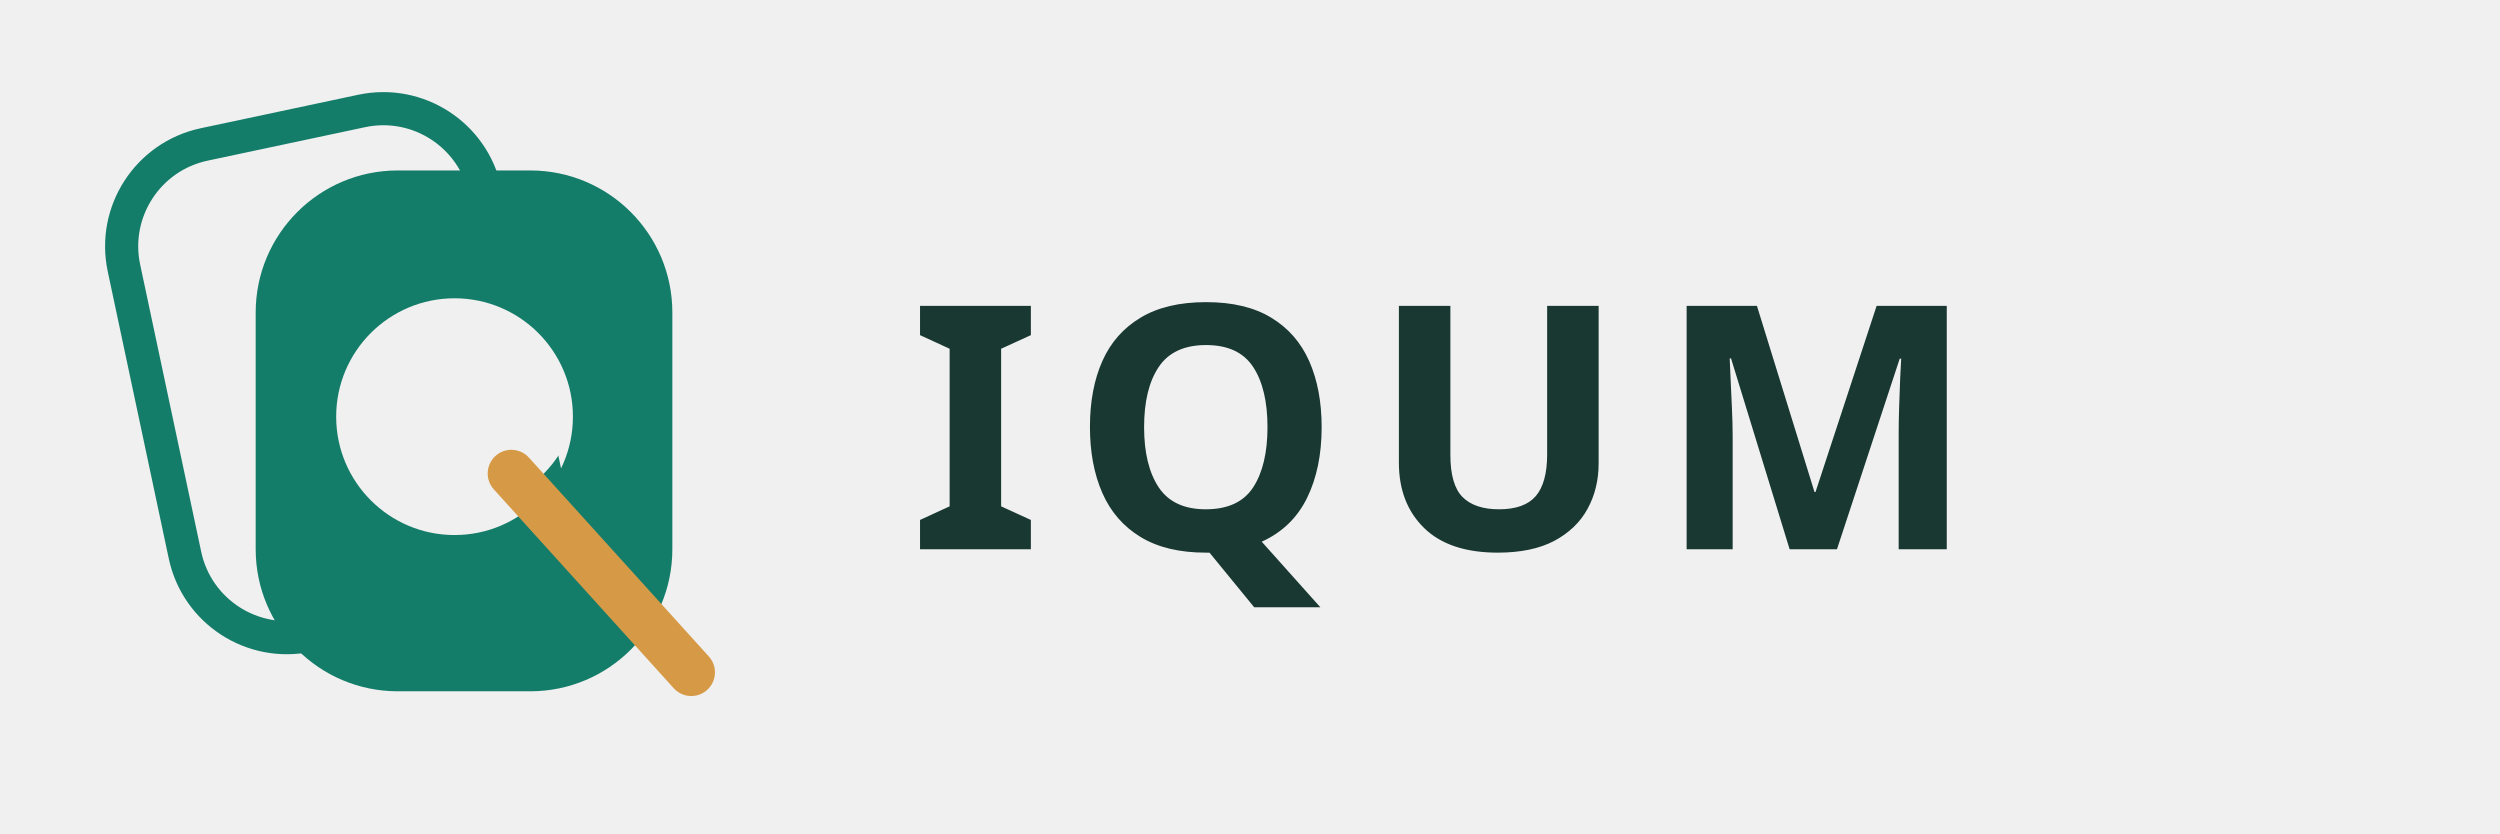
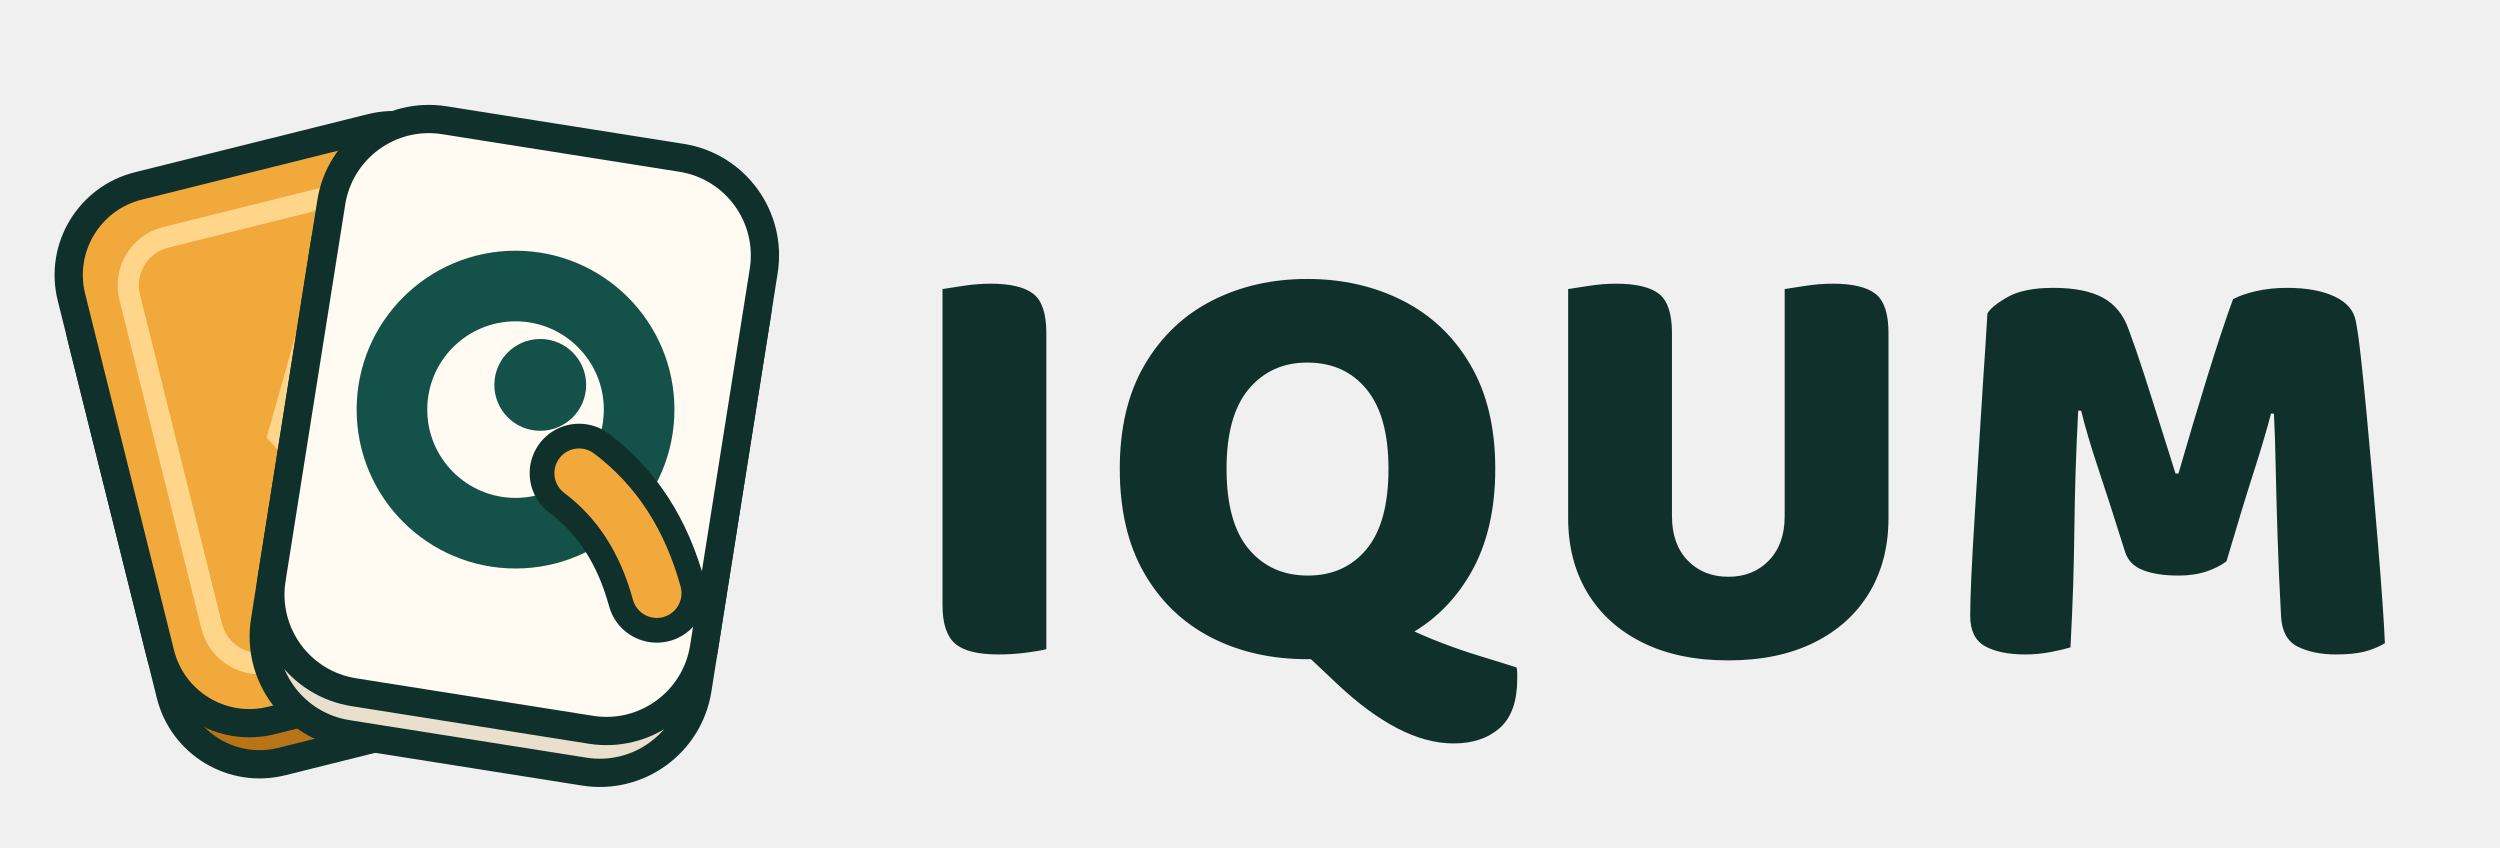
- <svg xmlns="http://www.w3.org/2000/svg" viewBox="0 0 264 88" role="img" aria-label="IQUM">
-   <rect x="16" y="13" width="39" height="53" rx="11" transform="rotate(-12 35 40)" fill="none" mask="url(#counter)" stroke="#147D69" stroke-width="3.5" />
-   <defs>
-     <mask id="counter">
-       <rect width="88" height="88" fill="white" />
-       <circle cx="48" cy="44" r="12.5" fill="black" />
-     </mask>
-   </defs>
-   <rect x="27" y="18" width="44" height="55" rx="15" fill="#147D69" mask="url(#counter)" />
-   <path d="m54 50 19 21" fill="none" stroke="#D69A47" stroke-width="5" stroke-linecap="round" />
-   <text x="96" y="58" font-family="Manrope,Segoe UI,sans-serif" font-weight="650" font-size="36" letter-spacing="3" fill="#183831">IQUM</text>
+ <svg xmlns="http://www.w3.org/2000/svg" viewBox="0 0 354 120" width="354" height="120" role="img" aria-label="IQUM logosu">
+   <g stroke-linejoin="round">
+     <g transform="rotate(-14 46 62)">
+       <rect x="16" y="27" width="60" height="78" rx="13" fill="#B9741A" stroke="#10302B" stroke-width="4" />
+       <rect x="16" y="21" width="60" height="78" rx="13" fill="#F2A93B" stroke="#10302B" stroke-width="4" />
+       <rect x="24" y="29" width="44" height="62" rx="7" fill="none" stroke="#FFD58A" stroke-width="3" />
+       <path d="M46 46l8 14-8 14-8-14z" fill="#FFD58A" />
+     </g>
+     <g transform="rotate(9 72 62)">
+       <rect x="42" y="25" width="62" height="82" rx="14" fill="#E9DFCC" stroke="#10302B" stroke-width="4" />
+       <rect x="42" y="19" width="62" height="82" rx="14" fill="#FFFBF3" stroke="#10302B" stroke-width="4" />
+     </g>
+     <circle cx="73" cy="58" r="17.5" fill="none" stroke="#145249" stroke-width="10" />
+     <circle cx="76.5" cy="54.5" r="6.5" fill="#145249" />
+     <path d="M82 67q8 6 11 17" fill="none" stroke="#10302B" stroke-width="14" stroke-linecap="round" />
+     <path d="M82 67q8 6 11 17" fill="none" stroke="#F2A93B" stroke-width="7" stroke-linecap="round" />
+   </g>
+   <path d="M133.46 85.70L133.46 54.87L148.16 54.87L148.16 91.92Q147.24 92.17 145.30 92.42Q143.37 92.67 141.36 92.67L141.36 92.67Q136.99 92.67 135.22 91.12Q133.46 89.56 133.46 85.70L133.46 85.70ZM148.16 47.14L148.16 74.28L133.46 74.28L133.46 40.93Q134.47 40.76 136.44 40.47Q138.42 40.17 140.26 40.17L140.26 40.17Q144.46 40.17 146.31 41.60Q148.16 43.03 148.16 47.14L148.16 47.14ZM189.47 96.96L183.68 91.50L198.96 88.81Q201.40 89.98 204.13 91.03Q206.86 92.08 209.63 92.92Q212.40 93.76 214.76 94.52L214.76 94.52Q214.84 95.02 214.84 95.40Q214.84 95.78 214.84 96.12L214.84 96.12Q214.84 100.90 212.36 103.09Q209.88 105.27 205.85 105.27L205.85 105.27Q201.99 105.27 197.87 103.13Q193.76 100.99 189.47 96.96L189.47 96.96ZM211.73 66.38L211.73 66.38Q211.73 75.12 208.25 81.16Q204.76 87.21 198.75 90.28Q192.75 93.34 185.10 93.34L185.10 93.34Q177.46 93.34 171.45 90.24Q165.45 87.13 162.00 81.12Q158.56 75.12 158.56 66.38L158.56 66.38Q158.56 57.64 162.09 51.64Q165.62 45.63 171.62 42.57Q177.63 39.50 185.10 39.50L185.10 39.50Q192.58 39.50 198.63 42.57Q204.68 45.63 208.20 51.64Q211.73 57.64 211.73 66.38ZM196.61 66.38L196.61 66.38Q196.61 58.90 193.50 55.12Q190.40 51.34 185.10 51.34L185.10 51.34Q179.98 51.34 176.83 55.08Q173.68 58.82 173.68 66.38L173.68 66.38Q173.68 74.02 176.83 77.76Q179.98 81.50 185.19 81.50L185.19 81.50Q190.40 81.50 193.50 77.76Q196.61 74.02 196.61 66.38ZM244.73 93.51L244.73 93.51Q237.67 93.51 232.59 90.99Q227.51 88.47 224.78 83.94Q222.05 79.40 222.05 73.35L222.05 73.35L222.05 68.23L236.75 68.23L236.75 73.10Q236.75 77.05 238.97 79.36Q241.20 81.67 244.73 81.67L244.73 81.67Q248.26 81.67 250.48 79.36Q252.71 77.05 252.71 73.10L252.71 73.10L252.71 68.23L267.41 68.23L267.41 73.35Q267.41 79.40 264.68 83.94Q261.95 88.47 256.87 90.99Q251.78 93.51 244.73 93.51ZM236.75 47.14L236.75 70.50L222.05 70.50L222.05 40.93Q223.06 40.76 225.03 40.47Q227.00 40.17 228.85 40.17L228.85 40.17Q233.05 40.17 234.90 41.60Q236.75 43.03 236.75 47.14L236.75 47.14ZM267.41 47.14L267.41 70.66L252.71 70.66L252.71 40.93Q253.72 40.76 255.69 40.47Q257.66 40.17 259.51 40.17L259.51 40.17Q263.71 40.17 265.56 41.60Q267.41 43.03 267.41 47.14L267.41 47.14ZM315.27 79.48L315.27 79.48Q314.18 80.32 312.46 80.91Q310.74 81.50 308.47 81.50L308.47 81.50Q305.44 81.50 303.47 80.74Q301.50 79.99 300.91 78.14L300.91 78.14Q298.56 70.66 297.04 66.13Q295.53 61.59 294.69 58.15L294.69 58.15L294.27 58.15Q294.02 63.10 293.89 67.18Q293.77 71.25 293.73 75.07Q293.68 78.90 293.56 82.89Q293.43 86.88 293.18 91.66L293.18 91.66Q292.09 92 290.32 92.34Q288.56 92.67 286.80 92.67L286.80 92.67Q283.18 92.67 281.08 91.50Q278.98 90.32 278.98 87.21L278.98 87.21Q278.98 85.11 279.15 81.46Q279.32 77.80 279.61 73.23Q279.91 68.65 280.20 63.61Q280.50 58.57 280.83 53.61Q281.17 48.66 281.42 44.37L281.42 44.37Q282.09 43.28 284.36 42.02Q286.63 40.76 290.74 40.76L290.74 40.76Q295.20 40.76 297.76 42.15Q300.32 43.53 301.41 46.64L301.41 46.64Q302.42 49.33 303.60 52.98Q304.77 56.64 305.95 60.37Q307.12 64.11 308.05 67.05L308.05 67.05L308.47 67.05Q310.48 60.08 312.54 53.40Q314.60 46.72 316.20 42.36L316.20 42.36Q317.46 41.68 319.47 41.22Q321.49 40.76 323.84 40.76L323.84 40.76Q327.96 40.76 330.56 41.98Q333.16 43.20 333.58 45.46L333.58 45.46Q333.92 47.14 334.30 50.59Q334.68 54.03 335.10 58.48Q335.52 62.94 335.94 67.77Q336.36 72.60 336.73 77.13Q337.11 81.67 337.36 85.32Q337.62 88.98 337.70 91.08L337.70 91.08Q336.27 91.92 334.72 92.29Q333.16 92.67 330.73 92.67L330.73 92.67Q327.62 92.67 325.39 91.58Q323.17 90.49 323 87.30L323 87.30Q322.66 81.16 322.50 75.87Q322.33 70.58 322.24 66.21Q322.16 61.84 321.99 58.57L321.99 58.57L321.57 58.57Q320.73 61.84 319.14 66.80Q317.54 71.76 315.27 79.48Z" fill="#10302B" />
</svg>
